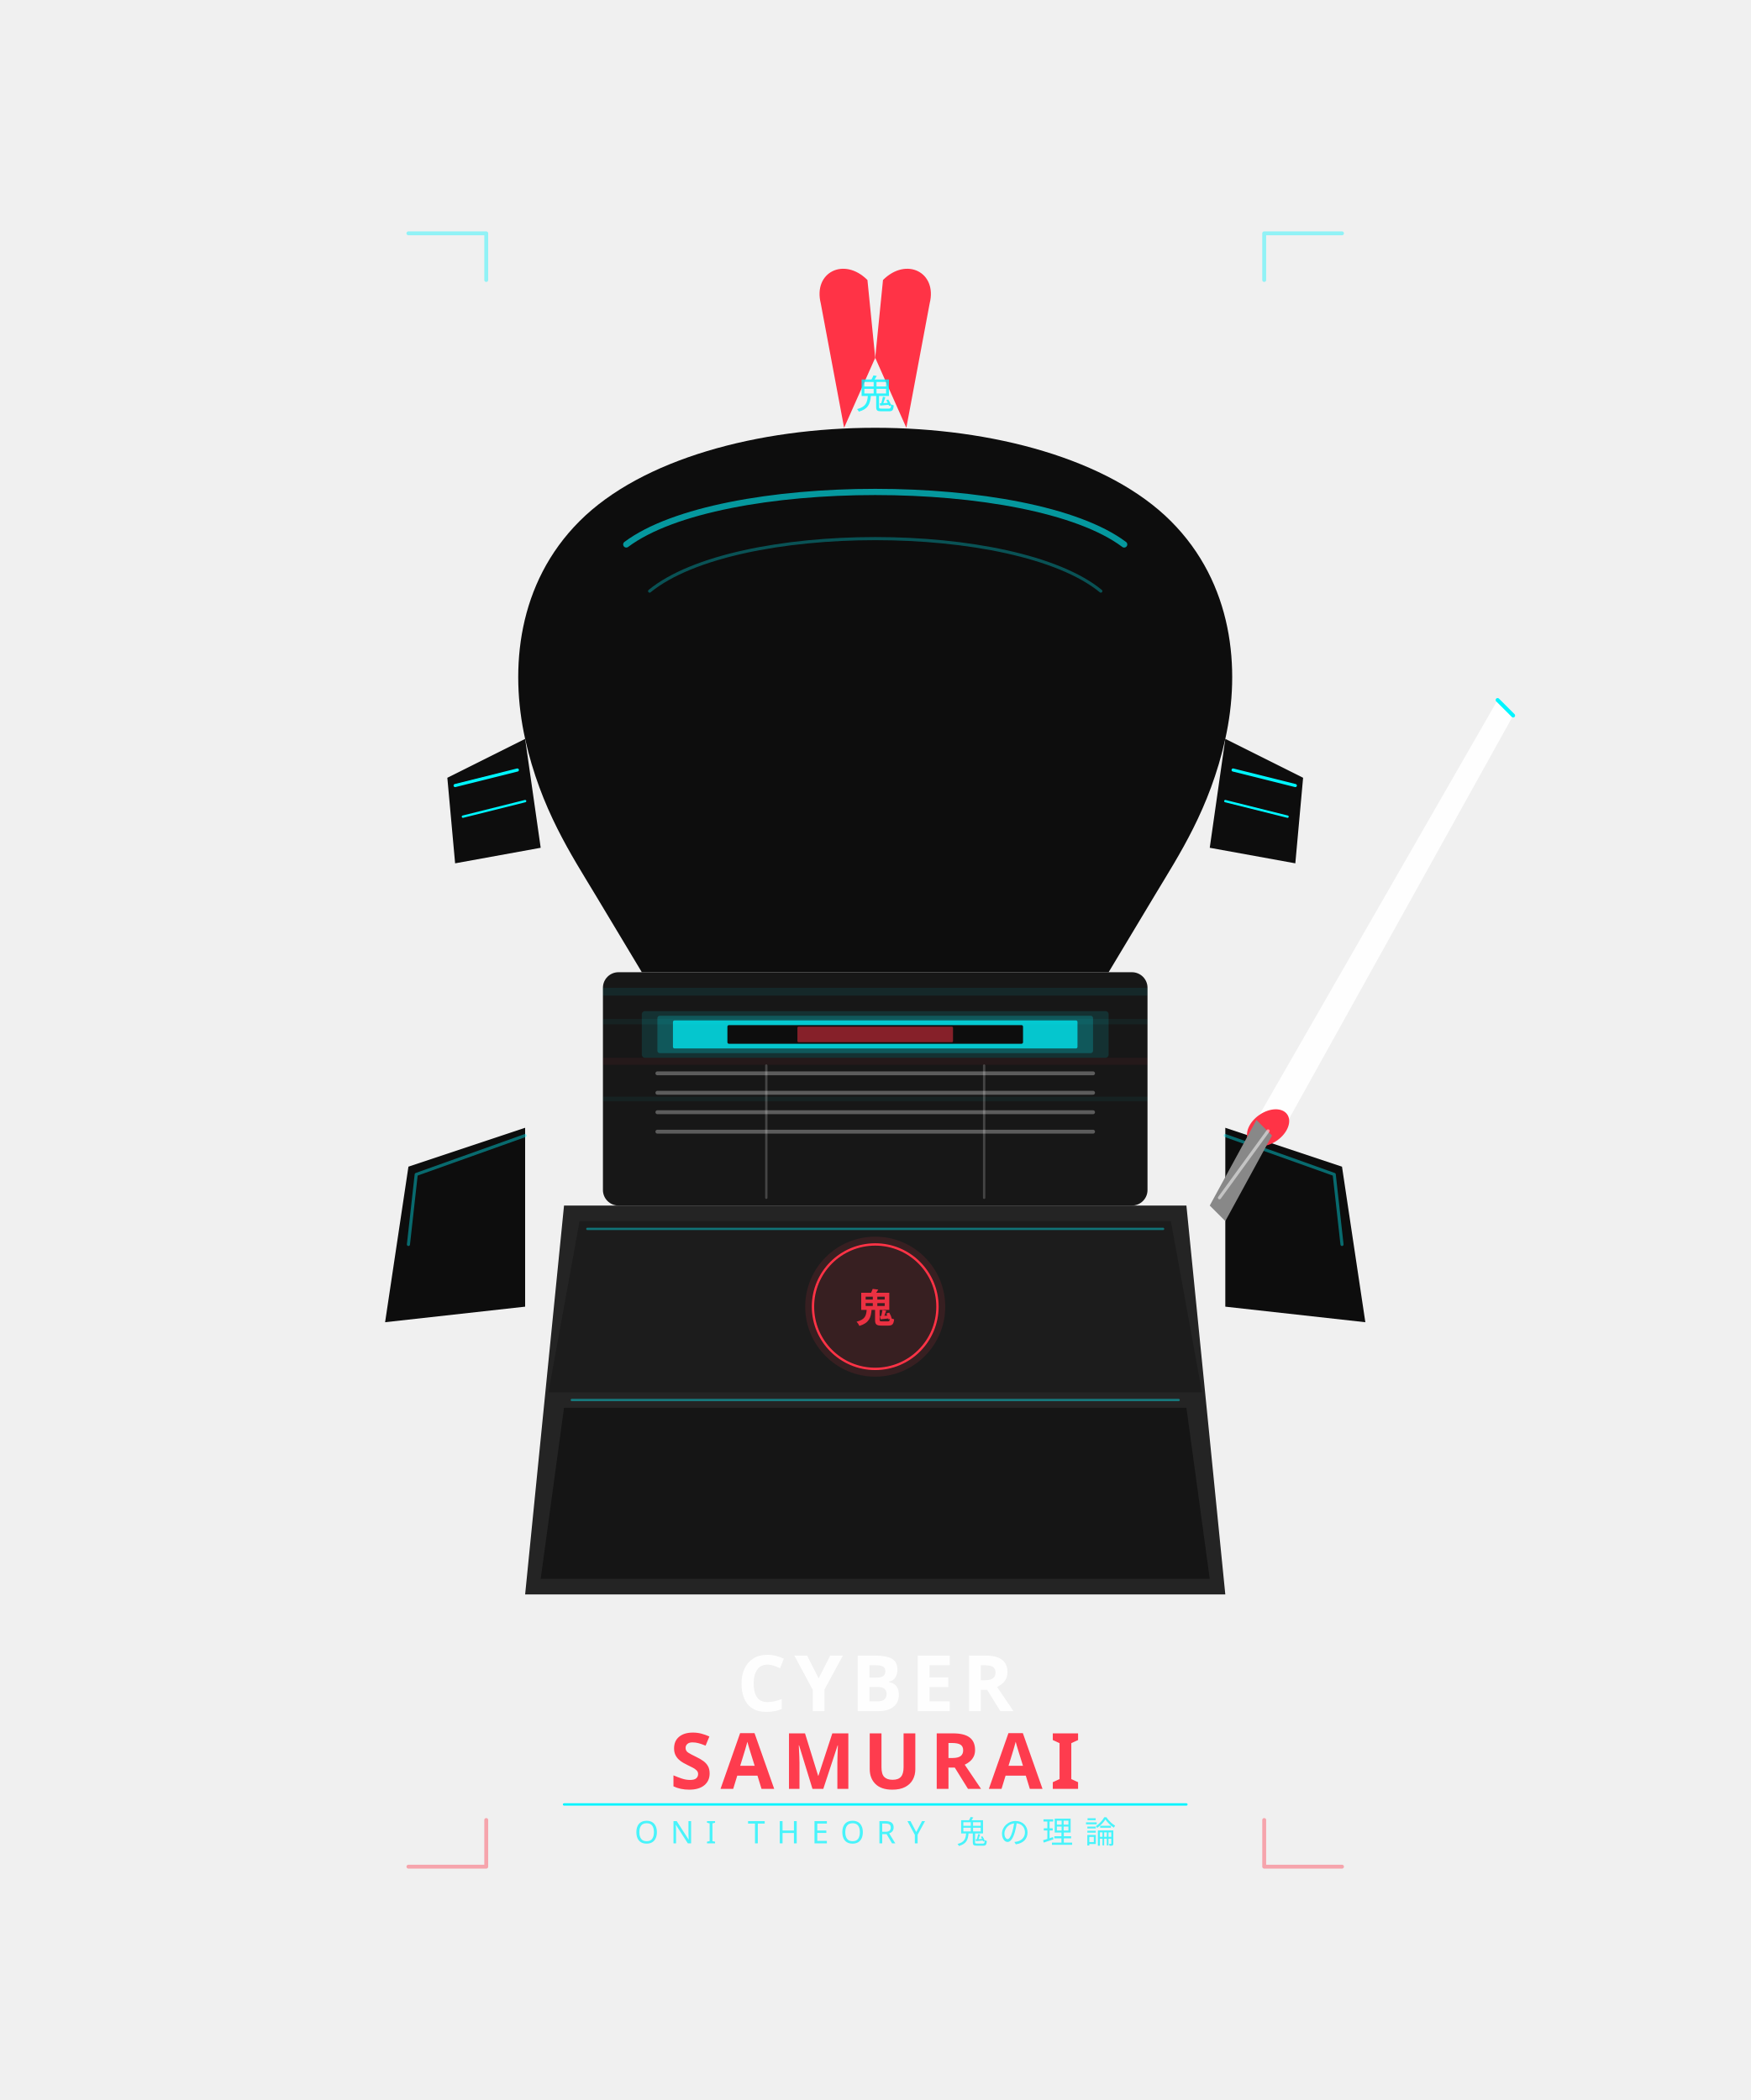
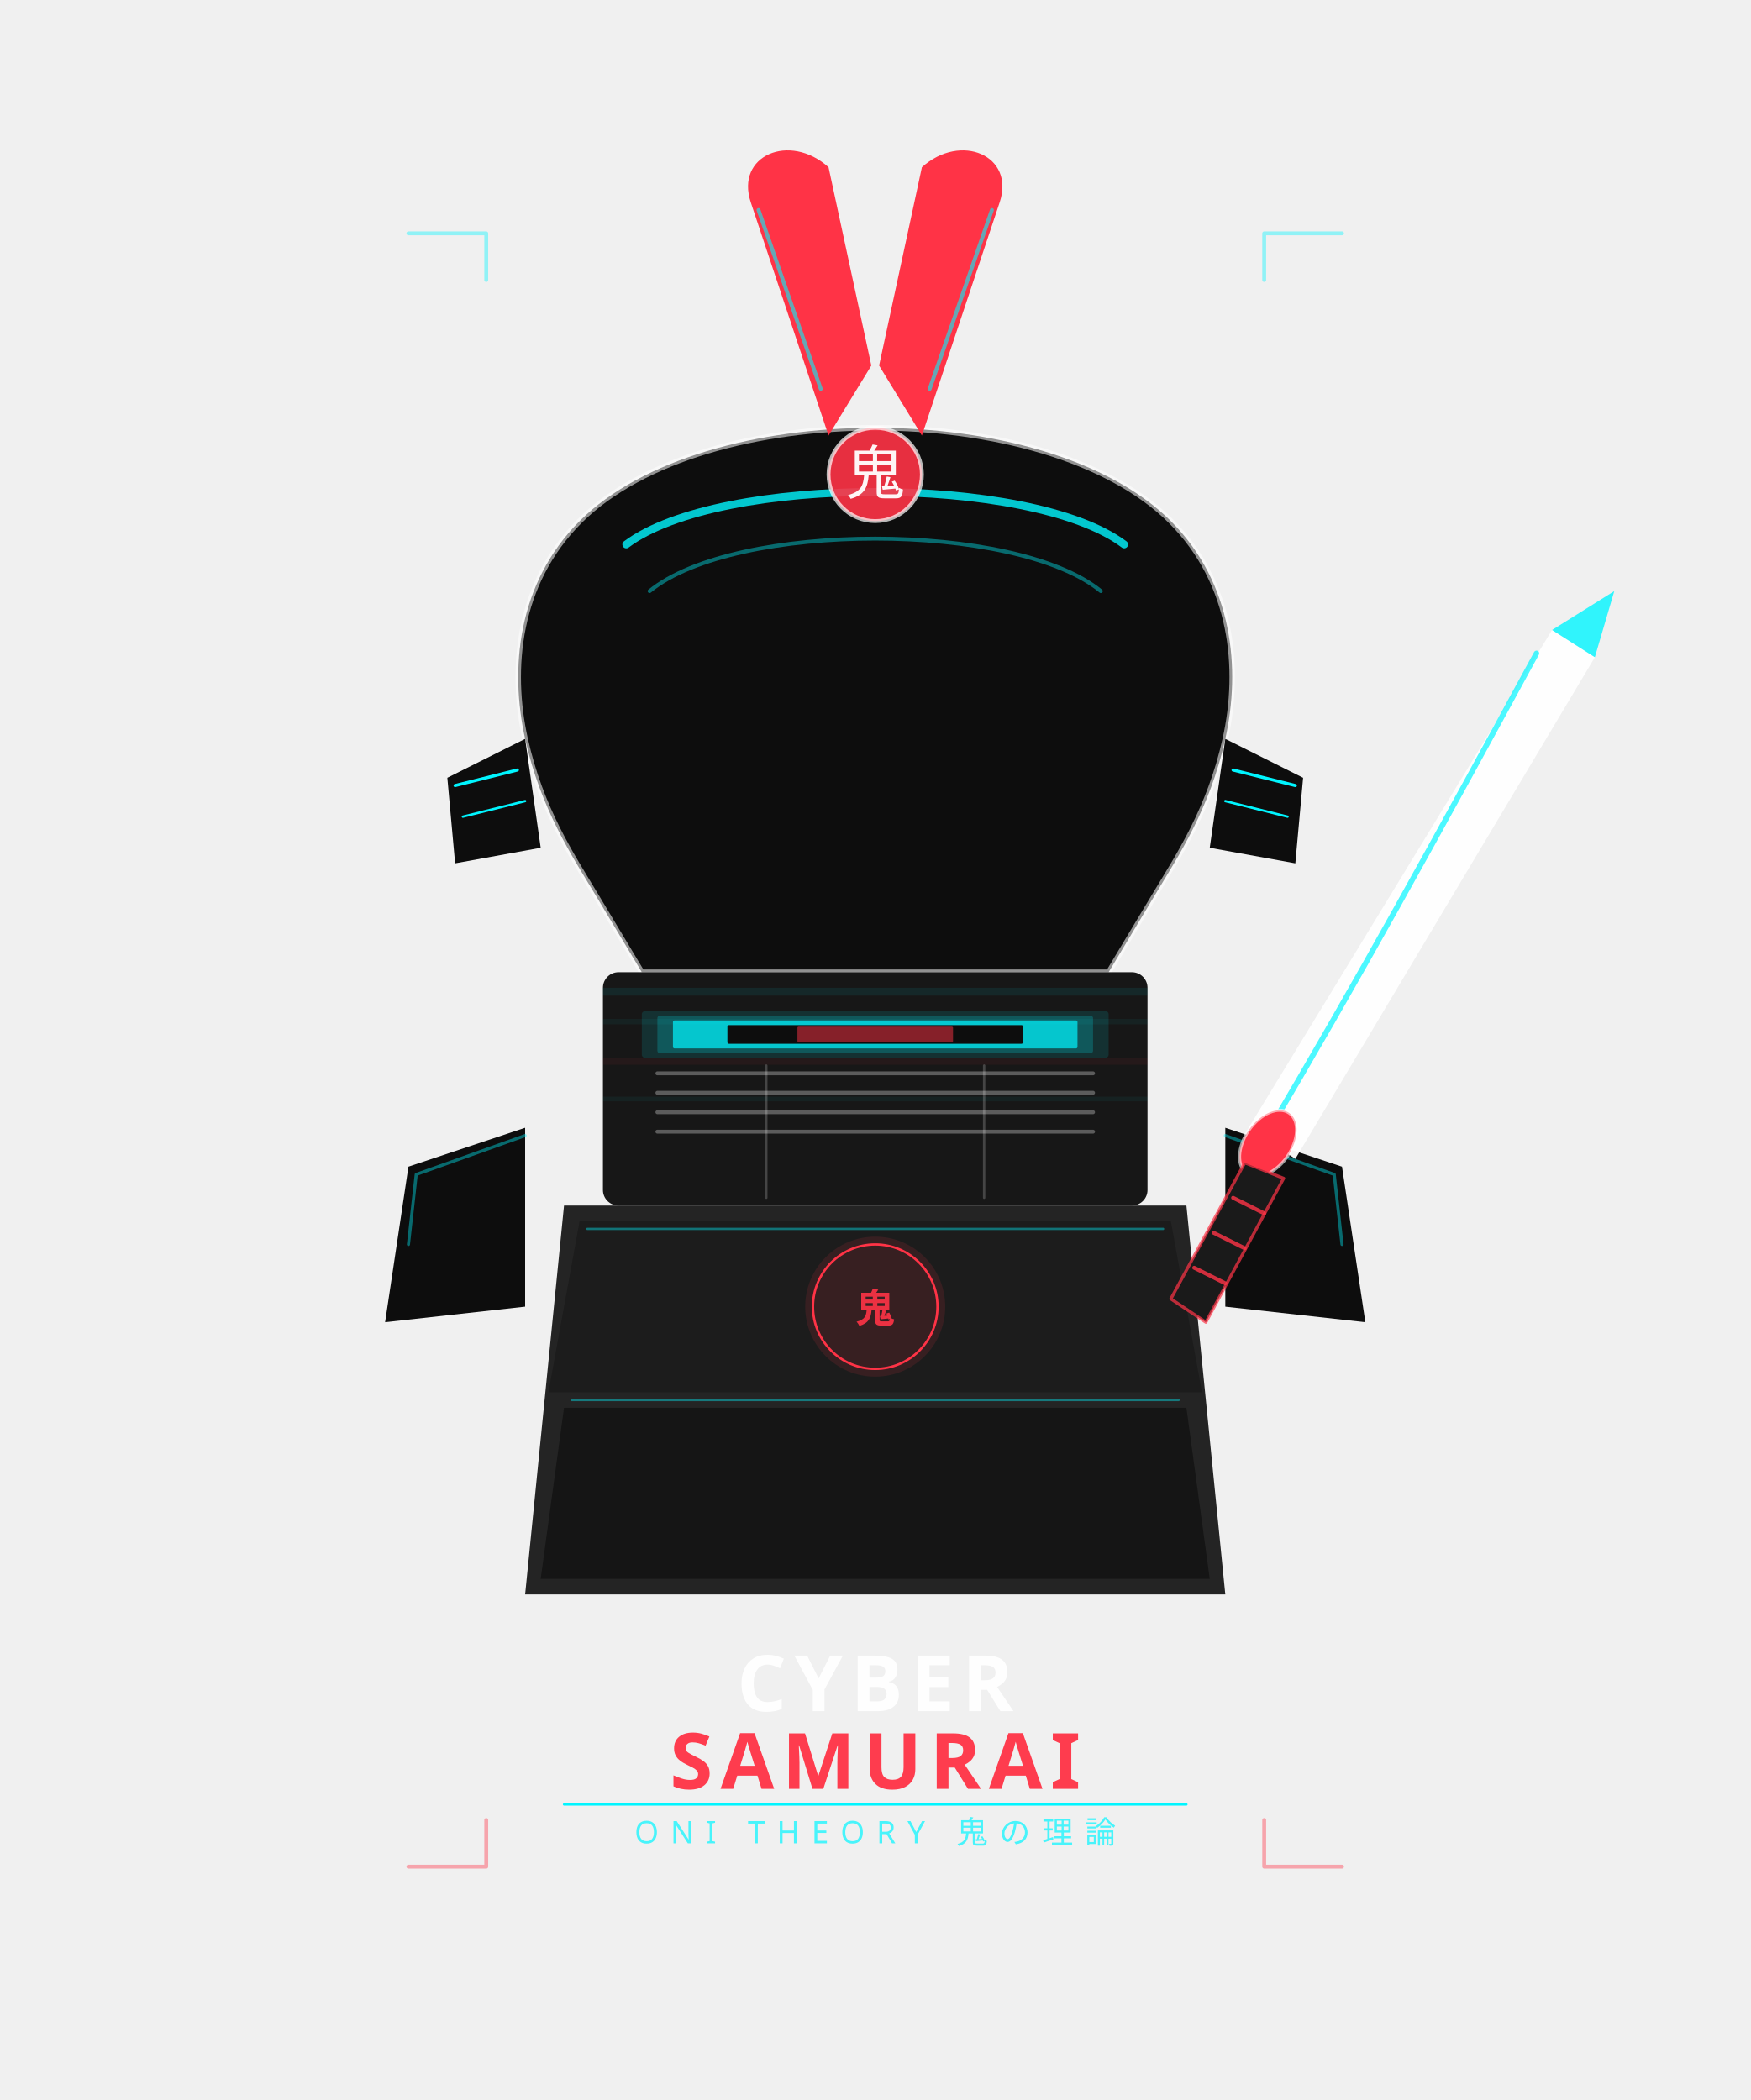
<svg xmlns="http://www.w3.org/2000/svg" viewBox="0 0 4500 5400" width="4500" height="5400">
  <defs>
    <style>
      .r { fill: #FF3346; }
      .c { fill: #00F5FF; }
      .w { fill: #FFFFFF; }
      .k { fill: #0D0D0D; }
      .sr { stroke: #FF3346; fill: none; stroke-linecap: round; stroke-linejoin: round; }
      .sc { stroke: #00F5FF; fill: none; stroke-linecap: round; stroke-linejoin: round; }
      .sw { stroke: #FFFFFF; fill: none; stroke-linecap: round; stroke-linejoin: round; }
    </style>
    <filter id="glitch">
      <feTurbulence type="fractalNoise" baseFrequency="0.015" numOctaves="2" seed="3" />
      <feDisplacementMap in="SourceGraphic" scale="6" xChannelSelector="R" yChannelSelector="G" />
    </filter>
  </defs>
  <g transform="translate(2250,2700)">
    <path d="       M 0,-1600       C 300,-1600 600,-1520 760,-1360       C 920,-1200 940,-980 900,-800       C 860,-620 780,-500 720,-400       L 600,-200 L -600,-200       L -720,-400 C -780,-500 -860,-620 -900,-800       C -940,-980 -920,-1200 -760,-1360       C -600,-1520 -300,-1600 0,-1600Z     " class="k" />
-     <path d="M -640,-1300 C -400,-1480 400,-1480 640,-1300" class="sc" stroke-width="16" opacity="0.6" />
-     <path d="M -580,-1180 C -360,-1360 360,-1360 580,-1180" class="sc" stroke-width="8" opacity="0.3" />
-     <path d="M -80,-1600 L -140,-1920 C -160,-2000 -80,-2040 -20,-1980 L 0,-1780 Z" class="r" />
-     <path d="M 80,-1600 L 140,-1920 C 160,-2000 80,-2040 20,-1980 L 0,-1780 Z" class="r" />
-     <text x="0" y="-1650" text-anchor="middle" font-family="serif" font-size="100" fill="#00F5FF" opacity="0.8">鬼</text>
+     <path d="       M 0,-1600       C 300,-1600 600,-1520 760,-1360       C 920,-1200 940,-980 900,-800       C 860,-620 780,-500 720,-400       L 600,-200 L -600,-200       L -720,-400 C -780,-500 -860,-620 -900,-800       C -940,-980 -920,-1200 -760,-1360       C -600,-1520 -300,-1600 0,-1600Z     " class="sw" stroke-width="14" opacity="0.55" />
+     <path d="M -640,-1300 C -400,-1480 400,-1480 640,-1300" class="sc" stroke-width="20" opacity="0.8" />
+     <path d="M -580,-1180 C -360,-1360 360,-1360 580,-1180" class="sc" stroke-width="10" opacity="0.4" />
+     <path d="M -120,-1580 L -320,-2180 C -360,-2300 -220,-2360 -120,-2270 L -10,-1760 Z" class="r" />
+     <path d="M 120,-1580 L 320,-2180 C 360,-2300 220,-2360 120,-2270 L 10,-1760 Z" class="r" />
+     <path d="M -300,-2160 L -140,-1700" class="sc" stroke-width="10" opacity="0.6" />
+     <path d="M 300,-2160 L 140,-1700" class="sc" stroke-width="10" opacity="0.6" />
+     <circle cx="0" cy="-1480" r="120" fill="#FF3346" opacity="0.9" />
+     <circle cx="0" cy="-1480" r="120" class="sw" stroke-width="10" opacity="0.7" />
+     <text x="0" y="-1430" text-anchor="middle" font-family="serif" font-size="150" fill="#FFFFFF" opacity="0.95">鬼</text>
    <path d="M -900,-800 L -1100,-700 L -1080,-480 L -860,-520 Z" class="k" />
    <path d="M 900,-800 L 1100,-700 L 1080,-480 L 860,-520 Z" class="k" />
    <path d="M -1080,-680 L -920,-720" class="sc" stroke-width="8" />
    <path d="M -1060,-600 L -900,-640" class="sc" stroke-width="6" />
    <path d="M 1080,-680 L 920,-720" class="sc" stroke-width="8" />
    <path d="M 1060,-600 L 900,-640" class="sc" stroke-width="6" />
    <rect x="-700" y="-200" width="1400" height="600" rx="40" class="k" opacity="0.95" />
    <rect x="-700" y="-160" width="1400" height="20" fill="#00F5FF" opacity="0.08" />
    <rect x="-700" y="-80" width="1400" height="14" fill="#00F5FF" opacity="0.05" />
    <rect x="-700" y="20" width="1400" height="18" fill="#FF3346" opacity="0.06" />
    <rect x="-700" y="120" width="1400" height="12" fill="#00F5FF" opacity="0.05" />
    <rect x="-600" y="-100" width="1200" height="120" rx="8" fill="#00F5FF" opacity="0.12" />
    <rect x="-560" y="-88" width="1120" height="96" rx="6" fill="#00F5FF" opacity="0.2" />
    <rect x="-520" y="-76" width="1040" height="72" rx="4" fill="#00F5FF" opacity="0.7" />
    <rect x="-380" y="-64" width="760" height="48" rx="4" class="k" />
    <rect x="-200" y="-60" width="400" height="40" rx="3" fill="#FF3346" opacity="0.5" />
    <line x1="-560" y1="60" x2="560" y2="60" class="sw" stroke-width="10" opacity="0.3" />
    <line x1="-560" y1="110" x2="560" y2="110" class="sw" stroke-width="10" opacity="0.3" />
    <line x1="-560" y1="160" x2="560" y2="160" class="sw" stroke-width="10" opacity="0.3" />
    <line x1="-560" y1="210" x2="560" y2="210" class="sw" stroke-width="10" opacity="0.3" />
    <line x1="-280" y1="40" x2="-280" y2="380" class="sw" stroke-width="6" opacity="0.2" />
    <line x1="280" y1="40" x2="280" y2="380" class="sw" stroke-width="6" opacity="0.2" />
    <path d="M -800,400 L -900,1400 L 900,1400 L 800,400 Z" class="k" opacity="0.9" />
    <path d="M -760,440 L -840,880 L 840,880 L 760,440 Z" fill="#1A1A1A" opacity="0.8" />
    <path d="M -800,920 L -860,1360 L 860,1360 L 800,920 Z" fill="#111111" opacity="0.8" />
    <line x1="-740" y1="460" x2="740" y2="460" class="sc" stroke-width="6" opacity="0.4" />
    <line x1="-780" y1="900" x2="780" y2="900" class="sc" stroke-width="6" opacity="0.4" />
    <circle cx="0" cy="660" r="180" fill="#FF3346" opacity="0.12" />
    <circle cx="0" cy="660" r="160" class="sr" stroke-width="6" />
    <text x="0" y="700" text-anchor="middle" font-family="'Arial Black', sans-serif" font-size="100" fill="#FF3346" font-weight="900" opacity="0.9">鬼</text>
    <path d="M -900,200 L -1200,300 L -1260,700 L -900,660 Z" class="k" />
    <path d="M 900,200 L 1200,300 L 1260,700 L 900,660 Z" class="k" />
    <path d="M -900,220 L -1180,320 L -1200,500" class="sc" stroke-width="8" opacity="0.4" />
    <path d="M 900,220 L 1180,320 L 1200,500" class="sc" stroke-width="8" opacity="0.4" />
-     <path d="M 980,180 L 1600,-900 L 1640,-860 L 1040,220 Z" class="w" opacity="0.9" />
-     <line x1="1600" y1="-900" x2="1640" y2="-860" class="sc" stroke-width="10" />
-     <ellipse cx="1010" cy="200" rx="60" ry="40" transform="rotate(-35,1010,200)" fill="#FF3346" />
-     <path d="M 980,180 L 860,400 L 900,440 L 1020,220 Z" fill="#888" />
-     <line x1="885" y1="380" x2="1010" y2="208" class="sw" stroke-width="8" opacity="0.5" />
+     <path d="M 960,200 L 1740,-1080 L 1850,-1010 L 1080,280 Z" class="w" opacity="0.95" />
+     <path d="M 1010,210 C 1230,-160 1450,-560 1700,-1020" class="sc" stroke-width="14" opacity="0.7" />
+     <path d="M 1740,-1080 L 1900,-1180 L 1850,-1010 Z" class="c" opacity="0.8" />
+     <ellipse cx="1010" cy="240" rx="95" ry="60" transform="rotate(-55,1010,240)" fill="#FF3346" />
+     <ellipse cx="1010" cy="240" rx="95" ry="60" transform="rotate(-55,1010,240)" class="sw" stroke-width="8" opacity="0.6" />
+     <path d="M 950,290 L 760,640 L 850,700 L 1050,330 Z" fill="#1A1A1A" />
+     <path d="M 950,290 L 760,640 L 850,700 L 1050,330 Z" class="sr" stroke-width="8" opacity="0.7" />
+     <line x1="920" y1="380" x2="1000" y2="420" class="sr" stroke-width="10" opacity="0.8" />
+     <line x1="870" y1="470" x2="950" y2="510" class="sr" stroke-width="10" opacity="0.8" />
+     <line x1="820" y1="560" x2="900" y2="600" class="sr" stroke-width="10" opacity="0.8" />
    <text x="0" y="1700" text-anchor="middle" font-family="'Arial Black', sans-serif" font-weight="900" font-size="200" fill="#FFFFFF" letter-spacing="20" opacity="0.95">CYBER</text>
    <text x="0" y="1900" text-anchor="middle" font-family="'Arial Black', sans-serif" font-weight="900" font-size="200" fill="#FF3346" letter-spacing="20" opacity="0.95">SAMURAI</text>
    <line x1="-800" y1="1940" x2="800" y2="1940" class="sc" stroke-width="6" />
    <text x="0" y="2040" text-anchor="middle" font-family="'Arial Black', sans-serif" font-size="80" fill="#00F5FF" letter-spacing="30" opacity="0.7">ONI THEORY   鬼の理論</text>
    <path d="M -1200,-2100 L -1000,-2100 L -1000,-1980" class="sc" stroke-width="10" opacity="0.4" />
    <path d="M 1200,-2100 L 1000,-2100 L 1000,-1980" class="sc" stroke-width="10" opacity="0.4" />
    <path d="M -1200,2100 L -1000,2100 L -1000,1980" class="sr" stroke-width="10" opacity="0.4" />
    <path d="M 1200,2100 L 1000,2100 L 1000,1980" class="sr" stroke-width="10" opacity="0.4" />
  </g>
</svg>
